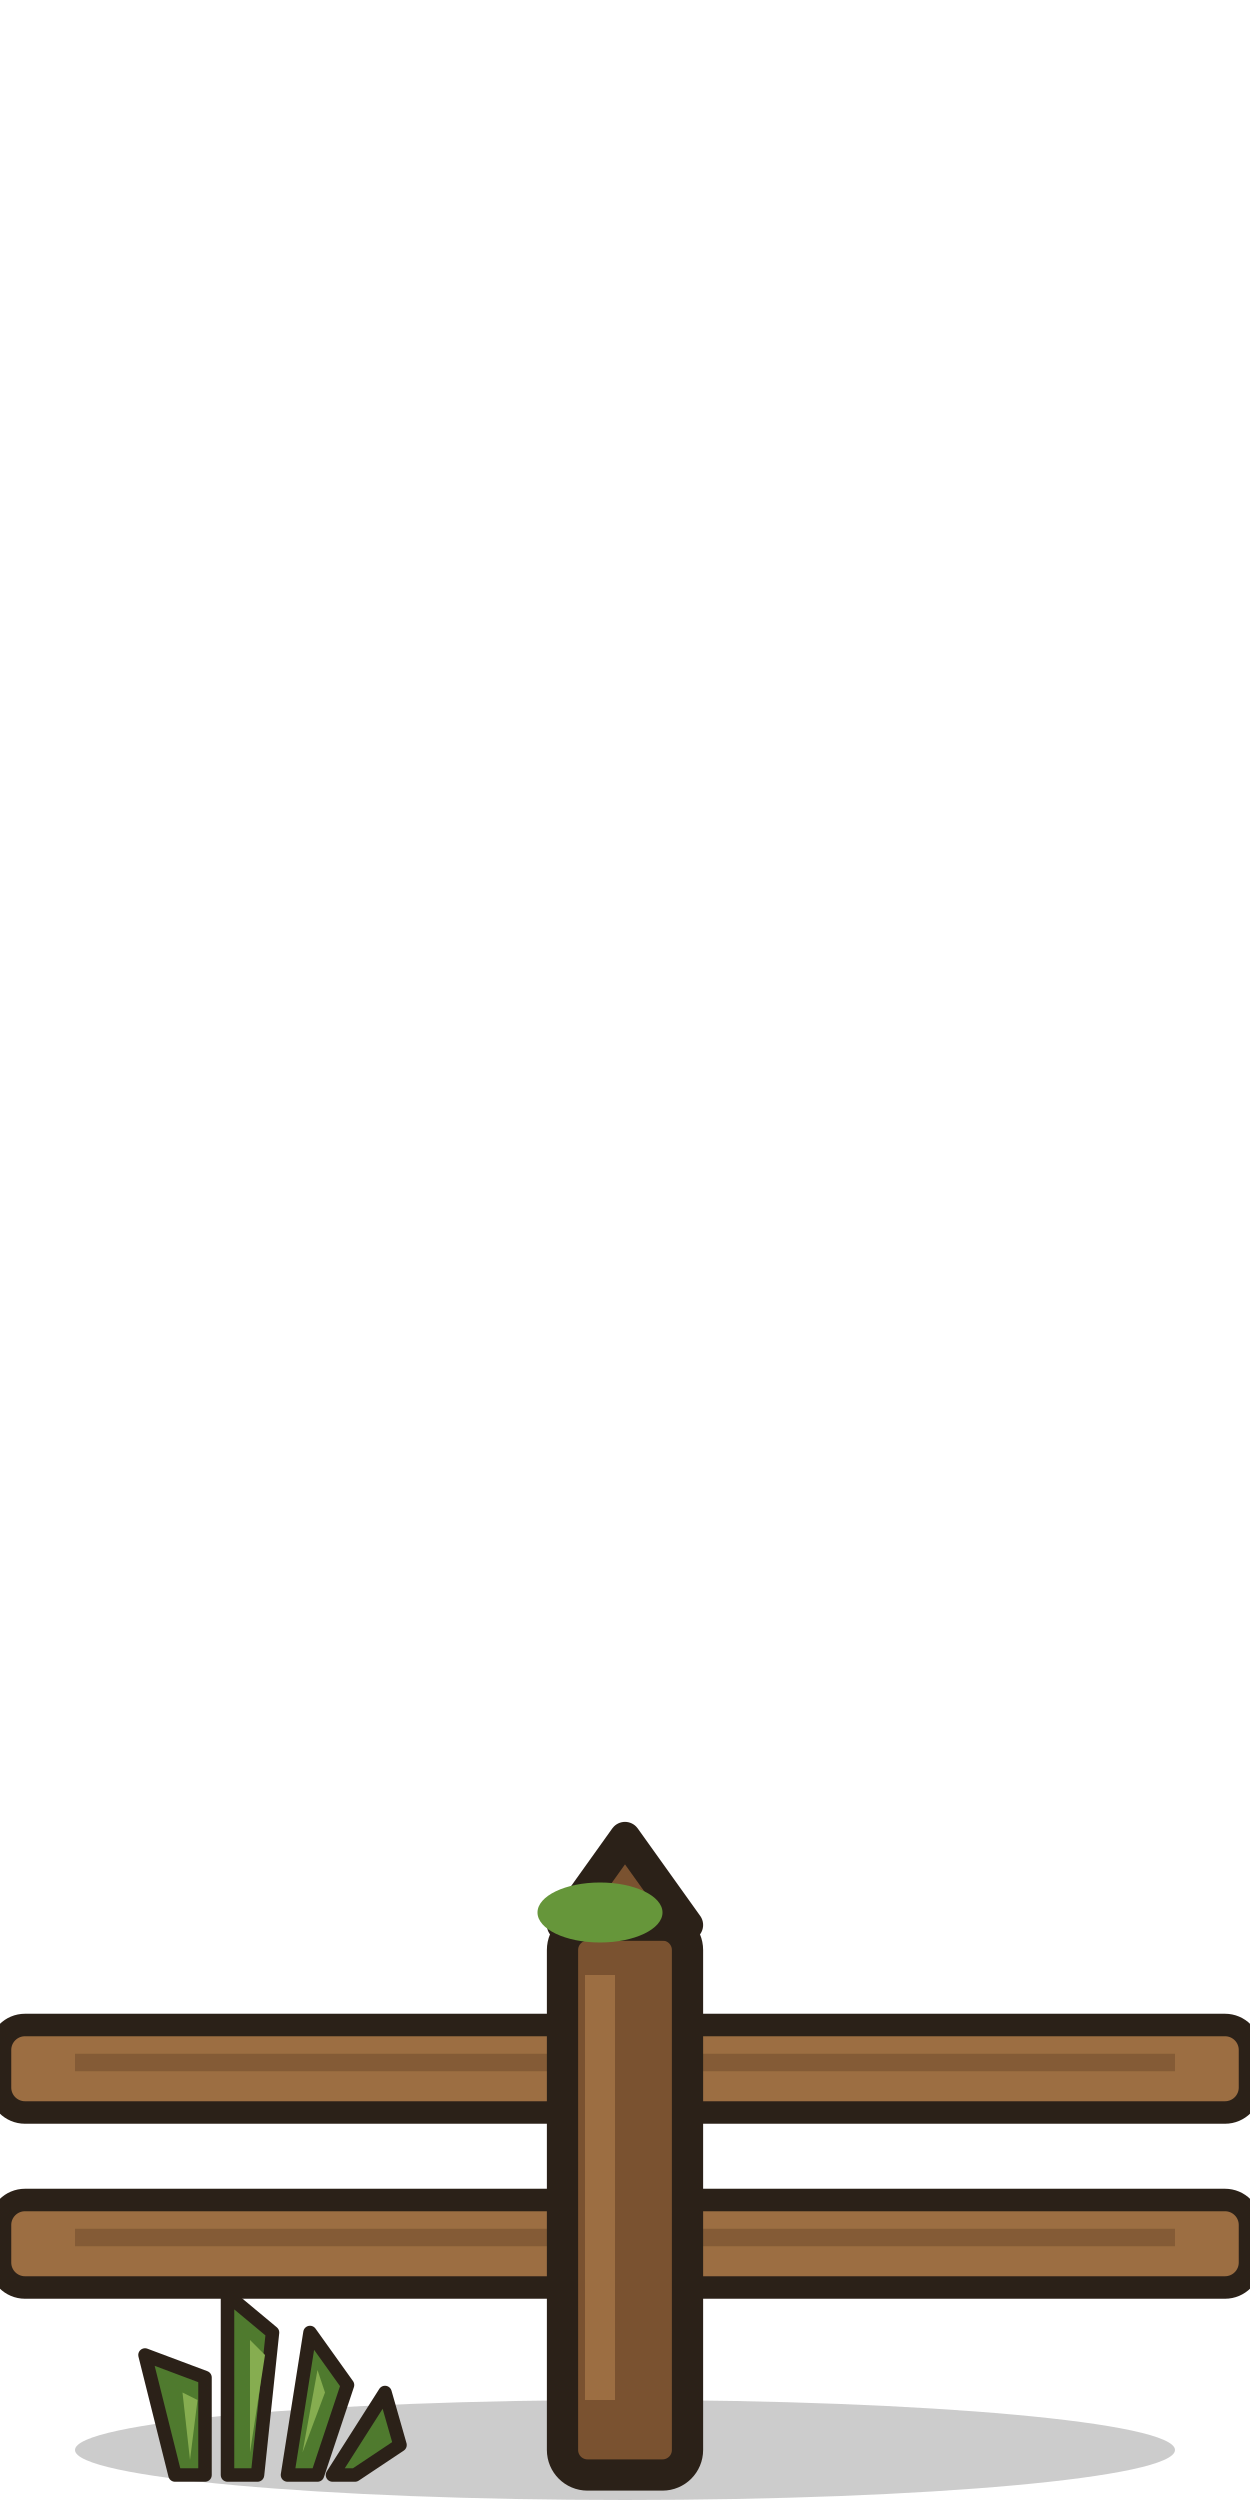
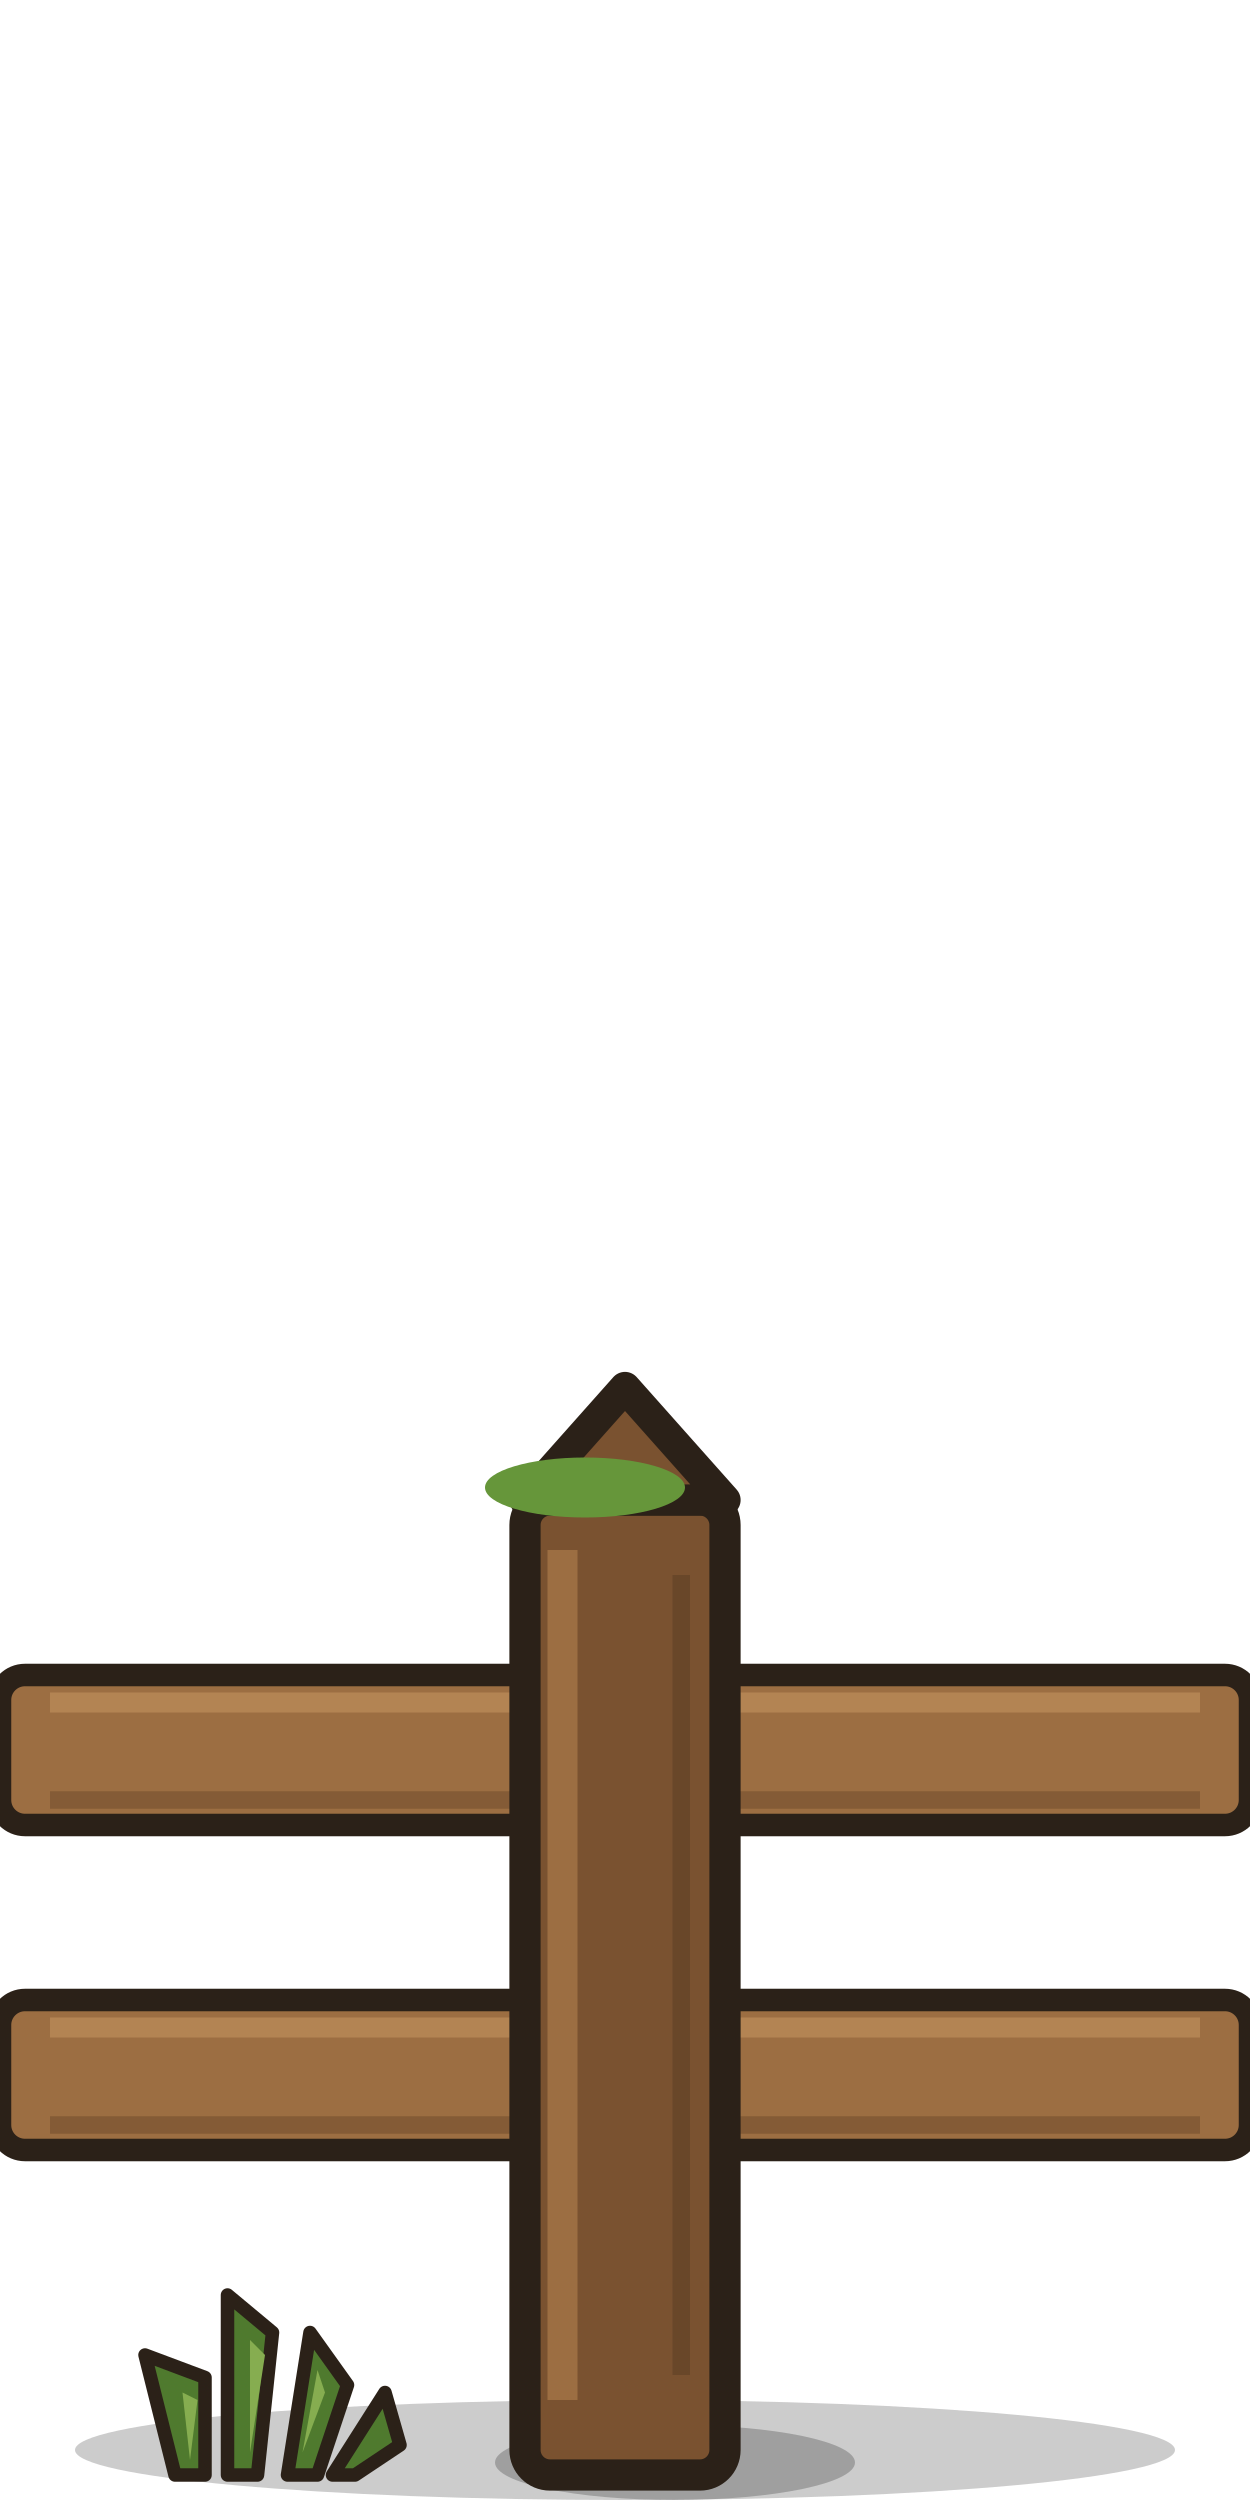
<svg xmlns="http://www.w3.org/2000/svg" width="100" height="200" viewBox="0 0 100 200">
  <ellipse cx="50" cy="196" rx="44" ry="4" fill="#000" opacity=".2" />
-   <rect x="0" y="162" width="100" height="7" rx="2" fill="#9c6e42" stroke="#2b2118" stroke-width="1.8" stroke-linejoin="round" stroke-linecap="round" />
-   <rect x="0" y="176" width="100" height="7" rx="2" fill="#9c6e42" stroke="#2b2118" stroke-width="1.8" stroke-linejoin="round" stroke-linecap="round" />
-   <path d="M6,165 h88 M6,179 h88" stroke="#7a5230" stroke-width="1.4" opacity=".7" />
-   <rect x="45" y="154" width="10" height="44" rx="2" fill="#7a5230" stroke="#2b2118" stroke-width="2.5" stroke-linejoin="round" stroke-linecap="round" />
-   <path d="M45,154 l5,-7 l5,7z" fill="#7a5230" stroke="#2b2118" stroke-width="2.5" stroke-linejoin="round" stroke-linecap="round" />
-   <path d="M48,158 v34" stroke="#9c6e42" stroke-width="2.4" />
-   <ellipse cx="48" cy="153" rx="5" ry="2.4" fill="#66963a" />
+   <rect x="0" y="134" width="100" height="12" rx="2" fill="#9c6e42" stroke="#2b2118" stroke-linejoin="round" stroke-linecap="round" stroke-width="1.8" />
+   <path d="M4,136.2 h92" stroke="#b98a58" stroke-width="1.6" opacity=".8" />
+   <path d="M4,144 h92" stroke="#7a5230" stroke-width="1.4" opacity=".7" />
+   <rect x="0" y="160" width="100" height="12" rx="2" fill="#9c6e42" stroke="#2b2118" stroke-linejoin="round" stroke-linecap="round" stroke-width="1.8" />
+   <path d="M4,162.2 h92" stroke="#b98a58" stroke-width="1.6" opacity=".8" />
+   <path d="M4,170 h92" stroke="#7a5230" stroke-width="1.4" opacity=".7" />
+   <ellipse cx="54" cy="197" rx="14.4" ry="3" fill="#000" opacity=".22" />
+   <rect x="42.0" y="120" width="16" height="78" rx="2" fill="#7a5230" stroke="#2b2118" stroke-linejoin="round" stroke-linecap="round" stroke-width="2.5" />
+   <path d="M42.0,120 l8.0,-9 l8.0,9z" fill="#7a5230" stroke="#2b2118" stroke-linejoin="round" stroke-linecap="round" stroke-width="2.5" />
+   <path d="M45.0,124 v68" stroke="#9c6e42" stroke-width="2.4" />
+   <path d="M54.5,126 v64" stroke="#5e3f24" stroke-width="1.4" opacity=".6" />
+   <ellipse cx="46.8" cy="119" rx="8.0" ry="2.4" fill="#66963a" />
  <g transform="translate(20,198) scale(0.6)">
    <g fill="#4f7a2e" stroke="#2b2118" stroke-width="1.8" stroke-linejoin="round" stroke-linecap="round">
      <path d="M-10,0 l-4,-16 l8,3 l0,13z M-3,0 l0,-24 l6,5 l-2,19z M5,0 l3,-19 l5,7 l-4,12z M11,0 l7,-11 l2,7 l-6,4z" />
    </g>
    <g fill="#86ad50">
      <path d="M-8,-2 l-1,-9 l2,1z M0,-3 l0,-15 l2,2z M7,-3 l2,-11 l1,3z" />
    </g>
  </g>
</svg>
